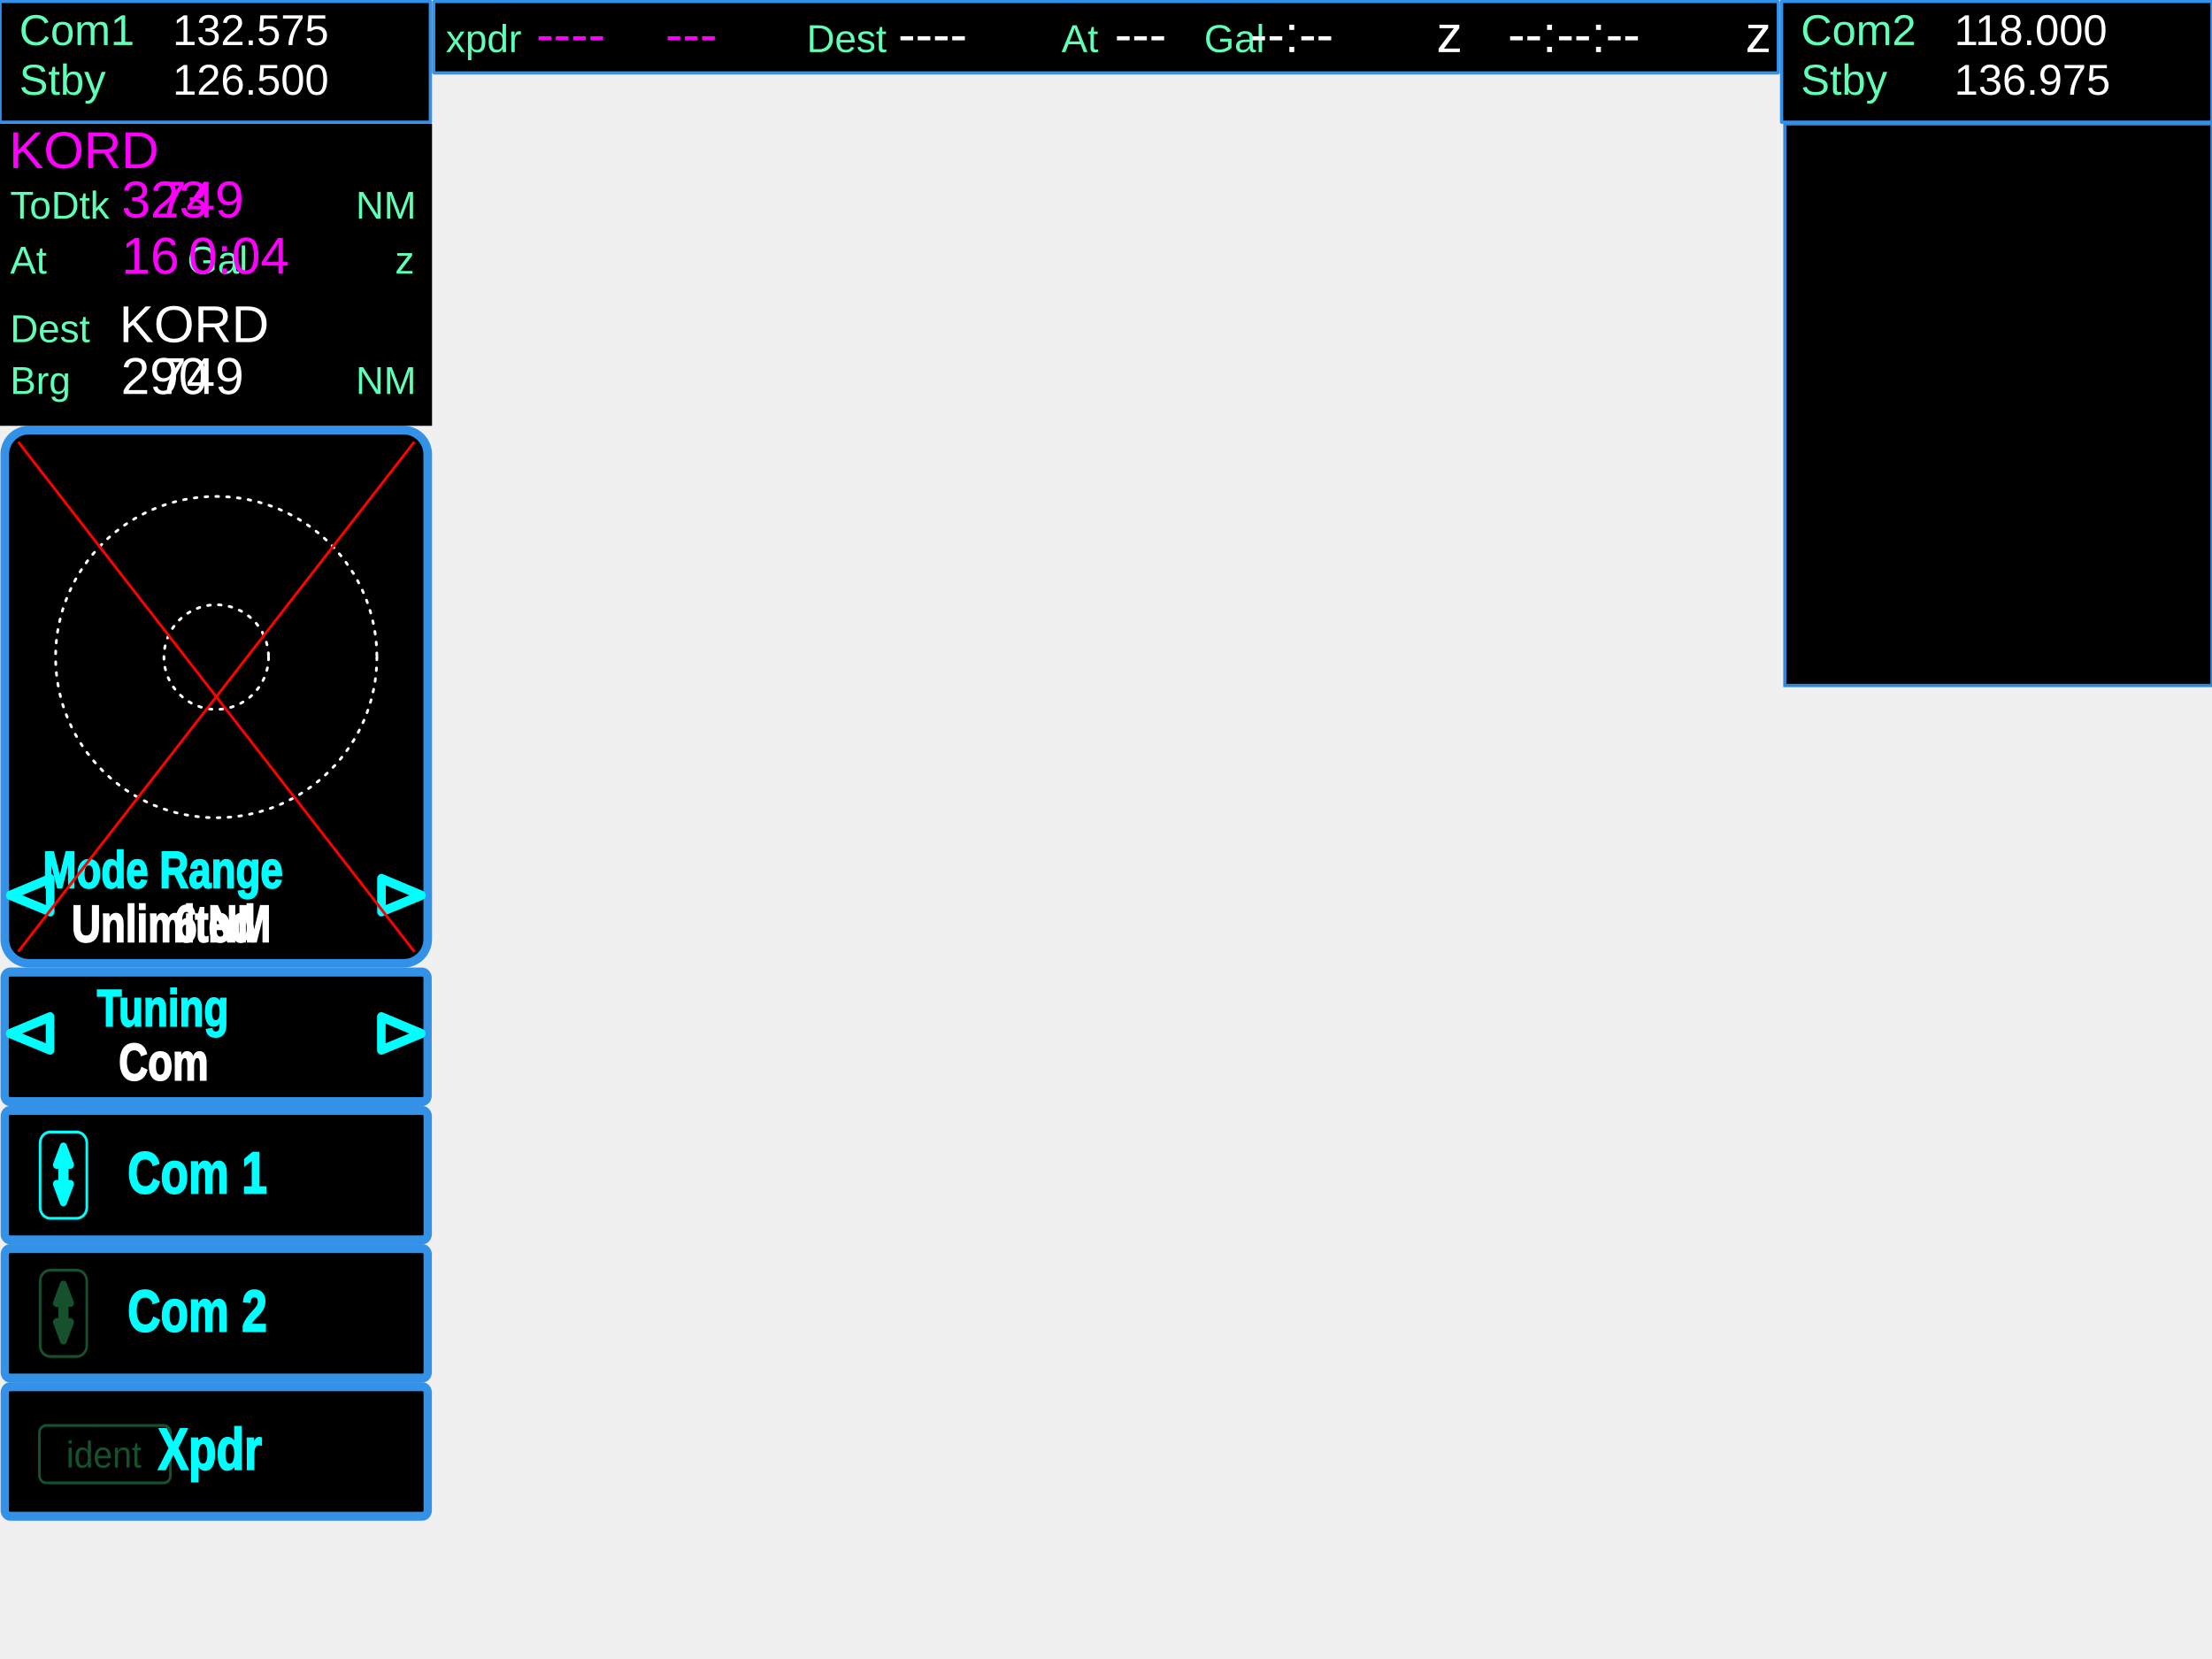
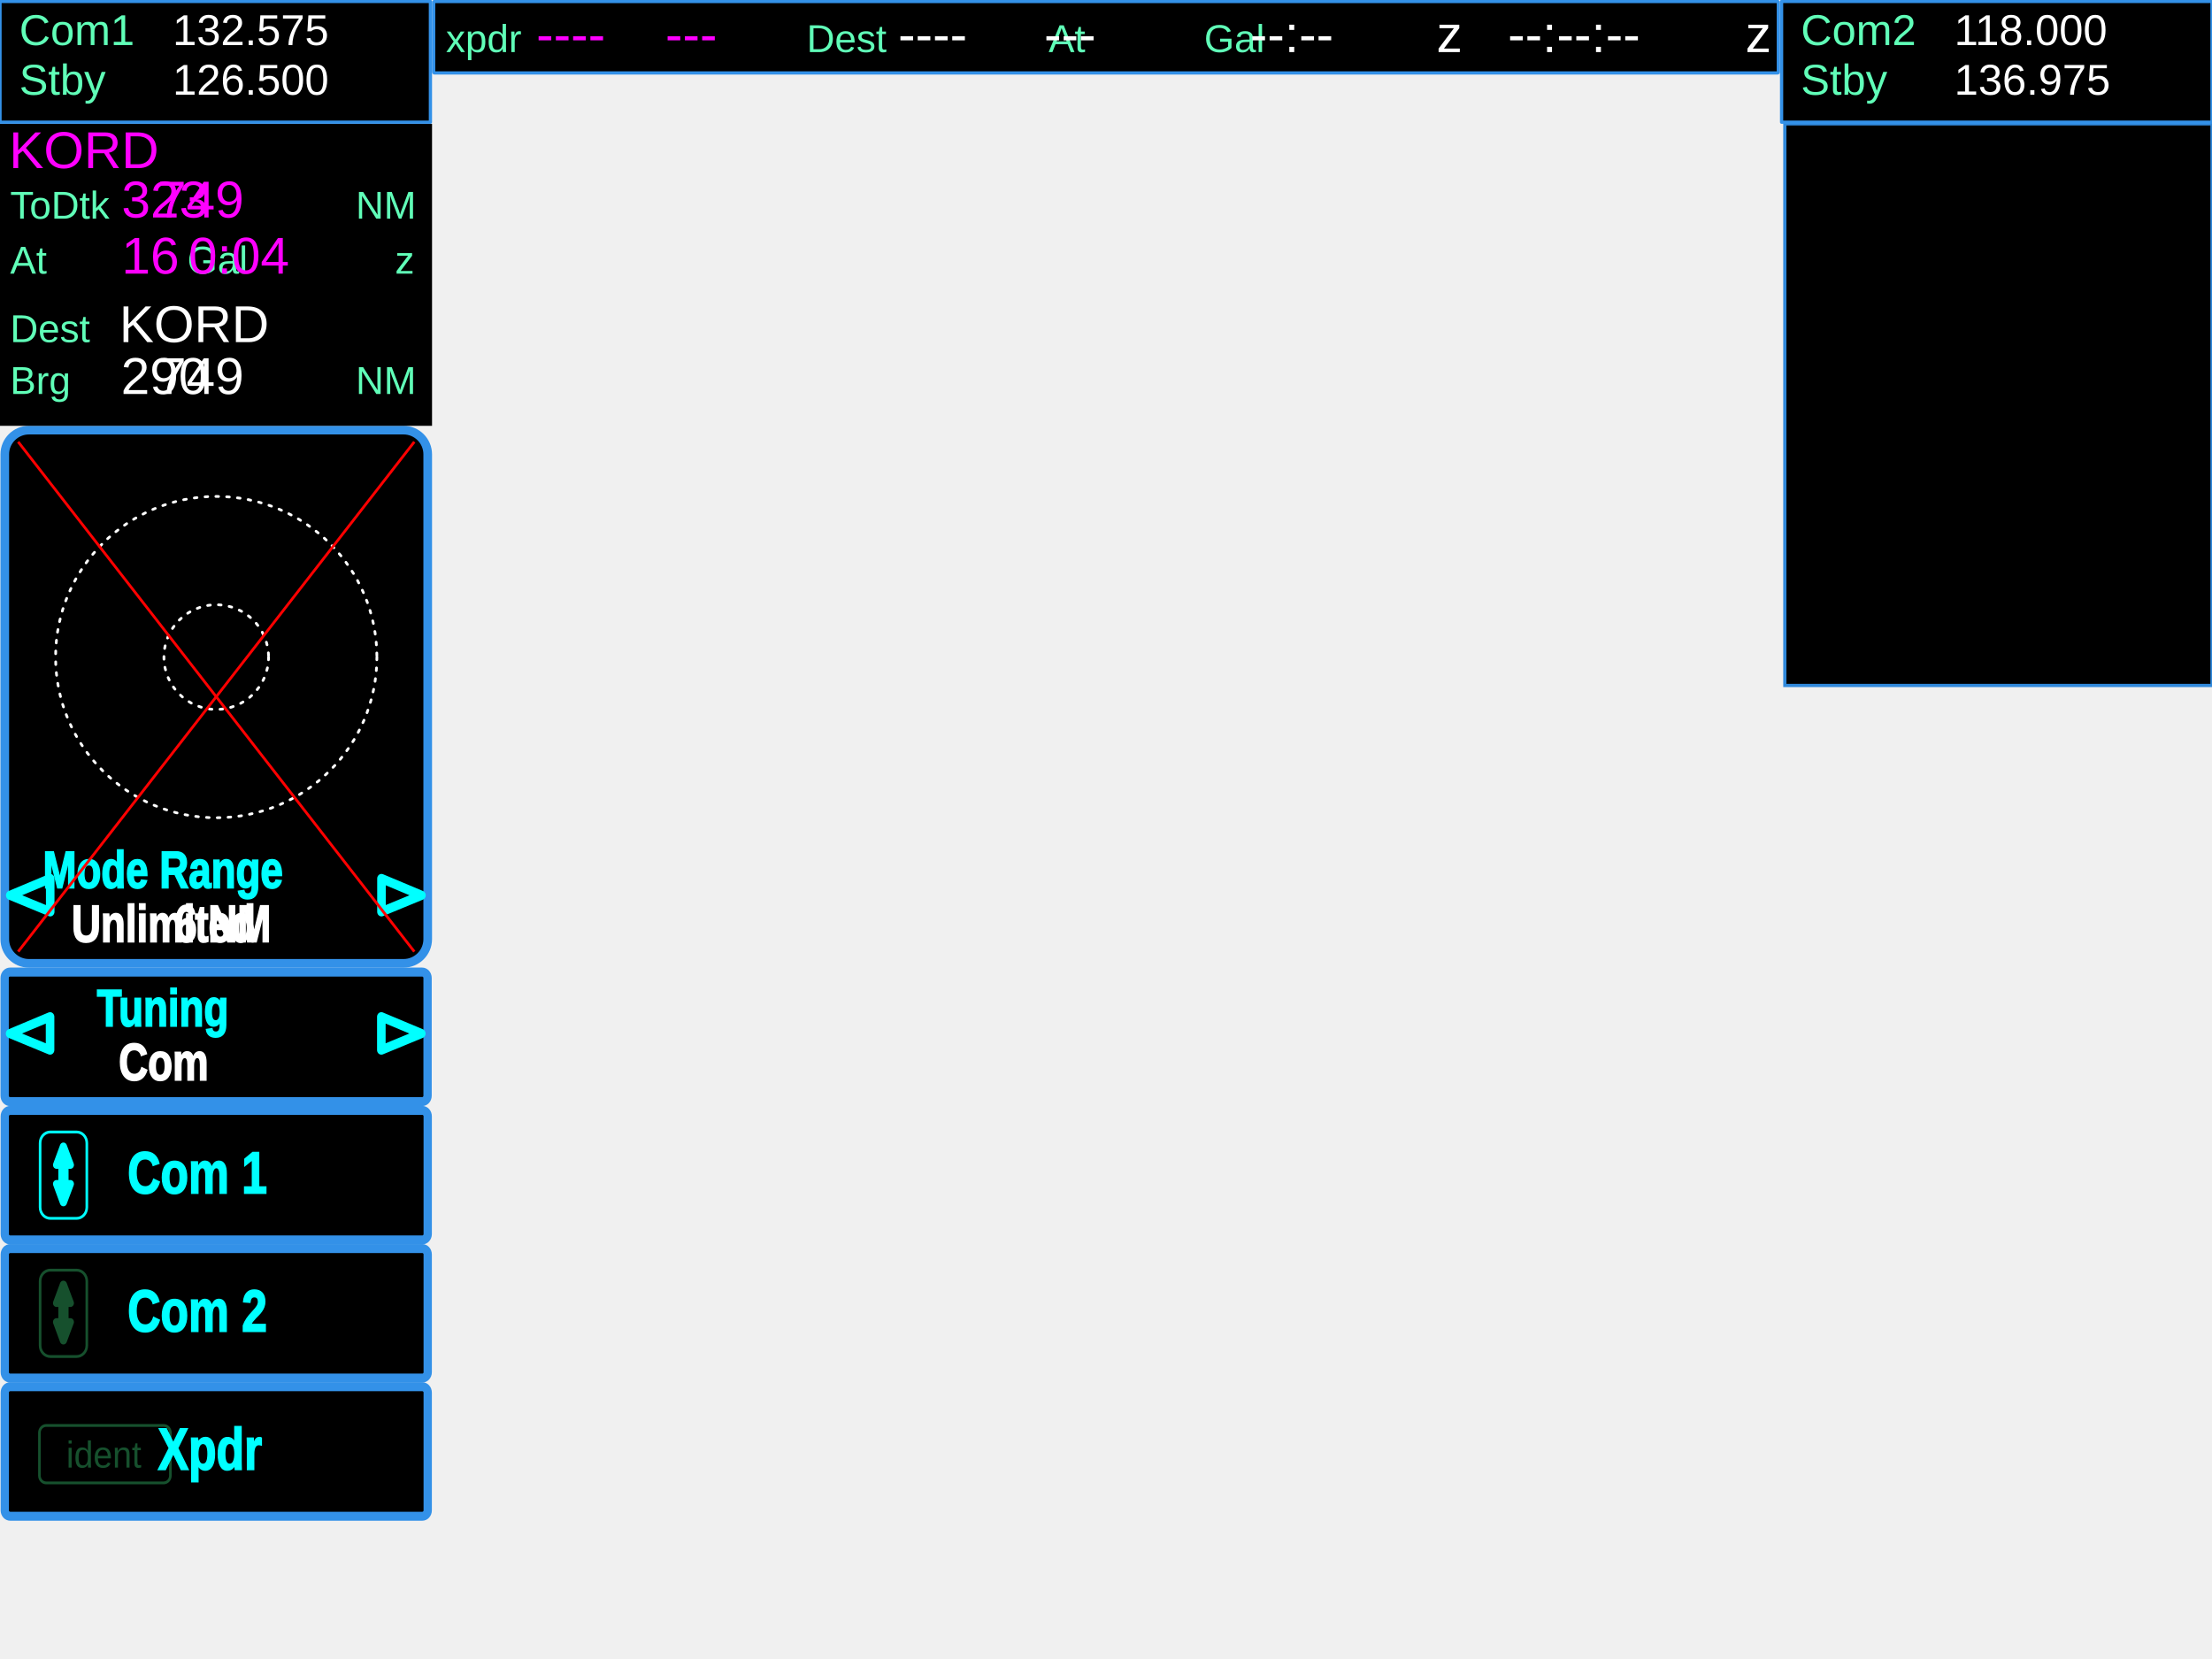
<svg xmlns="http://www.w3.org/2000/svg" width="2048" height="1536" id="svg6205" version="1.1">
  <defs id="defs6207">
    <marker orient="auto" refY="0.0" refX="0.0" id="Arrow2Lstart" style="overflow:visible">
      <path id="path7055" style="fill-rule:evenodd;stroke-width:0.625;stroke-linejoin:round" d="M 8.719,4.034 L -2.207,0.016 L 8.719,-4.002 C 6.973,-1.63 6.983,1.616 8.719,4.034 z " transform="scale(1.1) translate(1,0)" />
    </marker>
  </defs>
  <g id="layer2" style="display:inline">
    <g style="display:inline" transform="matrix(0.8019151,0,0,0.8676644,-0.2459609,489.9604)" id="xpdr">
      <rect ry="6.26" y="915.042" x="5.825" height="138.198" width="488.299" id="rect4072" style="color:#000000;fill:#000000;fill-opacity:1;fill-rule:nonzero;stroke:#3391e8;stroke-width:9.591;stroke-linecap:butt;stroke-linejoin:miter;stroke-miterlimit:4;stroke-opacity:1;stroke-dasharray:none;stroke-dashoffset:100;marker:none;visibility:visible;display:inline;overflow:visible;enable-background:accumulate" />
      <g id="g4074" transform="translate(0,-104.7164)">
        <rect ry="7.84" y="1061.097" x="45.817" height="61.291" width="151.219" id="rect4076" style="color:#000000;fill:none;stroke:#16502d;stroke-width:3;stroke-miterlimit:4;stroke-dasharray:none;marker:none;visibility:visible;display:inline;overflow:visible;enable-background:accumulate" />
      </g>
      <text xml:space="preserve" style="font-size:57.544px;font-style:normal;font-variant:normal;font-weight:bold;font-stretch:normal;text-align:center;line-height:125%;letter-spacing:0px;word-spacing:0px;writing-mode:lr-tb;text-anchor:middle;fill:#00ffff;fill-opacity:1;stroke:#00ffff;stroke-width:1.63;stroke-opacity:1;font-family:Liberation Sans;-inkscape-font-specification:Liberation Sans Bold" x="321.076" y="918.892" id="text4078" transform="scale(0.9158976,1.091825)">
        <tspan style="font-size:57.544px;font-style:normal;font-variant:normal;font-weight:bold;font-stretch:normal;text-align:center;line-height:125%;writing-mode:lr-tb;text-anchor:middle;fill:#00ffff;stroke:#00ffff;stroke-width:1.63;font-family:Liberation Sans;-inkscape-font-specification:Liberation Sans Bold" x="321.076" y="918.892" id="tspan4080">Xpdr</tspan>
      </text>
      <text xml:space="preserve" style="font-size:40px;font-style:normal;font-variant:normal;font-weight:normal;font-stretch:normal;text-align:start;line-height:125%;letter-spacing:0px;word-spacing:0px;writing-mode:lr-tb;text-anchor:start;fill:#16502d;fill-opacity:1;stroke:none;font-family:Liberation Sans;-inkscape-font-specification:Liberation Sans" x="76.827" y="1001.323" id="text4082">
        <tspan id="tspan4084" x="76.827" y="1001.323">ident</tspan>
      </text>
    </g>
    <g style="display:inline" id="Tuning">
      <g id="g4056" transform="matrix(0.8019151,0,0,0.8676644,-0.2459609,362.0509)" style="display:inline">
        <rect style="color:#000000;fill:#000000;fill-opacity:1;fill-rule:nonzero;stroke:#3391e8;stroke-width:9.591;stroke-linecap:butt;stroke-linejoin:miter;stroke-miterlimit:4;stroke-opacity:1;stroke-dasharray:none;stroke-dashoffset:100;marker:none;visibility:visible;display:inline;overflow:visible;enable-background:accumulate" id="rect4058" width="488.299" height="138.198" x="5.825" y="915.042" ry="6.26" />
        <g transform="translate(0,-104.7164)" id="g4060">
          <path style="fill:#16502d;stroke:#16502d;stroke-width:8.251;stroke-linecap:butt;stroke-linejoin:round;stroke-miterlimit:4;stroke-opacity:1;stroke-dasharray:none;display:inline" d="m 73.5,1058.139 -7.906,19.812 15.969,0 L 73.5,1058.139 z m -1.719,20.25 0,19 3.562,0 0,-19 -3.562,0 z m -6.188,19.75 7.906,19.812 8.062,-19.812 -15.969,0 z" id="Tuning_Channel1_Swap_Arrow" />
          <rect style="color:#000000;fill:none;stroke:#16502d;stroke-width:3;stroke-miterlimit:4;stroke-dasharray:none;marker:none;visibility:visible;display:inline;overflow:visible;enable-background:accumulate" id="Tuning_Channel1_Swap_Border" width="53.929" height="92.143" x="46.614" y="1042.786" ry="11.786" />
        </g>
        <text transform="scale(0.9158976,1.091825)" id="Tuning_Channel1_Text" y="918.892" x="321.076" style="font-size:57.544px;font-style:normal;font-variant:normal;font-weight:bold;font-stretch:normal;text-align:center;line-height:125%;letter-spacing:0px;word-spacing:0px;writing-mode:lr-tb;text-anchor:middle;fill:#00ffff;fill-opacity:1;stroke:#00ffff;stroke-width:1.63;stroke-opacity:1;font-family:Liberation Sans;-inkscape-font-specification:Liberation Sans Bold" xml:space="preserve">
          <tspan id="tspan4068" y="918.892" x="321.076" style="font-size:57.544px;font-style:normal;font-variant:normal;font-weight:bold;font-stretch:normal;text-align:center;line-height:125%;writing-mode:lr-tb;text-anchor:middle;fill:#00ffff;stroke:#00ffff;stroke-width:1.63;font-family:Liberation Sans;-inkscape-font-specification:Liberation Sans Bold">Com 2</tspan>
        </text>
      </g>
      <g id="g4026" transform="matrix(0.8019151,0,0,0.8676644,-0.3751897,106.0572)" style="display:inline">
        <rect style="color:#000000;fill:#000000;fill-opacity:1;fill-rule:nonzero;stroke:#3391e8;stroke-width:9.591;stroke-linecap:butt;stroke-linejoin:miter;stroke-miterlimit:4;stroke-opacity:1;stroke-dasharray:none;stroke-dashoffset:100;marker:none;visibility:visible;display:inline;overflow:visible;enable-background:accumulate" id="rect4028" width="488.299" height="138.198" x="5.825" y="915.042" ry="6.26" />
        <text transform="scale(0.9158976,1.091825)" id="text4030" y="890.798" x="269.338" style="font-size:50.895px;font-style:normal;font-variant:normal;font-weight:bold;font-stretch:normal;text-align:center;line-height:125%;letter-spacing:0px;word-spacing:0px;writing-mode:lr-tb;text-anchor:middle;fill:#00ffff;fill-opacity:1;stroke:#00ffff;stroke-width:1.63;stroke-opacity:1;font-family:Liberation Sans;-inkscape-font-specification:Sans Bold" xml:space="preserve">
          <tspan id="tspan4032" y="890.798" x="269.338" style="fill:#00ffff;stroke:#00ffff;stroke-width:1.63">Tuning</tspan>
        </text>
        <text xml:space="preserve" style="font-size:50.895px;font-style:normal;font-variant:normal;font-weight:bold;font-stretch:normal;text-align:center;line-height:125%;letter-spacing:0px;word-spacing:0px;writing-mode:lr-tb;text-anchor:middle;fill:#ffffff;fill-opacity:1;stroke:#ffffff;stroke-width:1.63;stroke-opacity:1;font-family:Liberation Sans;-inkscape-font-specification:Sans Bold" x="270.407" y="943.527" id="Tuning_Source_Text" transform="scale(0.9158976,1.091825)">
          <tspan style="fill:#ffffff;stroke:#ffffff;stroke-width:1.63" x="270.407" y="943.527" id="tspan4036">Com</tspan>
        </text>
        <path id="path4038" d="m 12.152,980.642 46.118,-17.875 0,35.458 z" style="fill:none;stroke:#00ffff;stroke-width:9.892;stroke-linecap:butt;stroke-linejoin:round;stroke-miterlimit:4;stroke-opacity:1;stroke-dasharray:none" />
        <path id="path4040" d="m 486.863,980.642 -46.117,-17.875 0,35.458 z" style="fill:none;stroke:#00ffff;stroke-width:9.892;stroke-linecap:butt;stroke-linejoin:round;stroke-miterlimit:4;stroke-opacity:1;stroke-dasharray:none" />
      </g>
      <g id="g4042" transform="matrix(0.8019151,0,0,0.8676644,-0.2459609,234.1413)" style="display:inline">
        <rect style="color:#000000;fill:#000000;fill-opacity:1;fill-rule:nonzero;stroke:#3391e8;stroke-width:9.591;stroke-linecap:butt;stroke-linejoin:miter;stroke-miterlimit:4;stroke-opacity:1;stroke-dasharray:none;stroke-dashoffset:100;marker:none;visibility:visible;display:inline;overflow:visible;enable-background:accumulate" id="rect4044" width="488.299" height="138.198" x="5.825" y="915.042" ry="6.26" />
        <g transform="translate(0,-104.7164)" id="g4046">
          <path style="fill:#00ffff;stroke:#00ffff;stroke-width:8.251;stroke-linecap:butt;stroke-linejoin:round;stroke-miterlimit:4;stroke-opacity:1;stroke-dasharray:none;display:inline" d="m 73.5,1058.139 -7.906,19.812 15.969,0 L 73.5,1058.139 z m -1.719,20.25 0,19 3.562,0 0,-19 -3.562,0 z m -6.188,19.75 7.906,19.812 8.062,-19.812 -15.969,0 z" id="Tuning_Channel0_Swap_Arrow" />
          <rect style="color:#000000;fill:none;stroke:#00ffff;stroke-width:3;stroke-miterlimit:4;stroke-dasharray:none;marker:none;visibility:visible;display:inline;overflow:visible;enable-background:accumulate" id="Tuning_Channel0_Swap_Border" width="53.929" height="92.143" x="46.614" y="1042.786" ry="11.786" />
        </g>
        <text transform="scale(0.9158976,1.091825)" id="Tuning_Channel0_Text" y="918.892" x="321.076" style="font-size:57.544px;font-style:normal;font-variant:normal;font-weight:bold;font-stretch:normal;text-align:center;line-height:125%;letter-spacing:0px;word-spacing:0px;writing-mode:lr-tb;text-anchor:middle;fill:#00ffff;fill-opacity:1;stroke:#00ffff;stroke-width:1.63;stroke-opacity:1;font-family:Liberation Sans;-inkscape-font-specification:Liberation Sans Bold" xml:space="preserve">
          <tspan id="tspan4054" y="918.892" x="321.076" style="font-size:57.544px;font-style:normal;font-variant:normal;font-weight:bold;font-stretch:normal;text-align:center;line-height:125%;writing-mode:lr-tb;text-anchor:middle;fill:#00ffff;stroke:#00ffff;stroke-width:1.63;font-family:Liberation Sans;-inkscape-font-specification:Liberation Sans Bold">Com 1</tspan>
        </text>
      </g>
    </g>
    <g id="TCAS">
      <rect ry="22.362" y="398.243" x="4.425" height="493.666" width="391.575" id="rect4088" style="color:#000000;fill:#000000;fill-opacity:1;fill-rule:nonzero;stroke:#3391e8;stroke-width:8;stroke-linecap:butt;stroke-linejoin:miter;stroke-miterlimit:4;stroke-opacity:1;stroke-dasharray:none;stroke-dashoffset:100;marker:none;visibility:visible;display:inline;overflow:visible;enable-background:accumulate" />
      <g id="TCAS_Map" />
      <g transform="matrix(0.8019151,0,0,0.8676644,-0.2459609,-21.94912)" id="TCAS_online">
        <text transform="scale(0.9158976,1.091825)" id="text4090" y="890.798" x="269.338" style="font-size:50.895px;font-style:normal;font-variant:normal;font-weight:bold;font-stretch:normal;text-align:center;line-height:125%;letter-spacing:0px;word-spacing:0px;writing-mode:lr-tb;text-anchor:middle;fill:#00ffff;fill-opacity:1;stroke:#00ffff;stroke-width:1.63;stroke-opacity:1;font-family:Liberation Sans;-inkscape-font-specification:Sans Bold" xml:space="preserve">
          <tspan id="tspan4092" y="890.798" x="269.338" style="fill:#00ffff;stroke:#00ffff;stroke-width:1.63">Mode Range</tspan>
        </text>
        <text xml:space="preserve" style="font-size:50.895px;font-style:normal;font-variant:normal;font-weight:bold;font-stretch:normal;text-align:start;line-height:125%;letter-spacing:0px;word-spacing:0px;writing-mode:lr-tb;text-anchor:start;fill:#ffffff;fill-opacity:1;stroke:#ffffff;stroke-width:1.63;stroke-opacity:1;font-family:Liberation Sans;-inkscape-font-specification:Liberation Sans Bold" x="90.686" y="943.527" id="TCAS_Mode" transform="scale(0.9158976,1.091825)">
          <tspan style="font-size:50.895px;font-style:normal;font-variant:normal;font-weight:bold;font-stretch:normal;text-align:start;line-height:125%;writing-mode:lr-tb;text-anchor:start;fill:#ffffff;stroke:#ffffff;stroke-width:1.63;font-family:Liberation Sans;-inkscape-font-specification:Liberation Sans Bold" x="90.686" y="943.527" id="tspan4096">Unlimited</tspan>
        </text>
        <path id="path4098" d="m 12.152,980.642 46.118,-17.875 0,35.458 z" style="fill:none;stroke:#00ffff;stroke-width:9.892;stroke-linecap:butt;stroke-linejoin:round;stroke-miterlimit:4;stroke-opacity:1;stroke-dasharray:none" />
        <path id="path4100" d="m 486.863,980.642 -46.117,-17.875 0,35.458 z" style="fill:none;stroke:#00ffff;stroke-width:9.892;stroke-linecap:butt;stroke-linejoin:round;stroke-miterlimit:4;stroke-opacity:1;stroke-dasharray:none" />
        <text transform="scale(0.9158976,1.091825)" id="TCAS_Range" y="943.527" x="469.19" style="font-size:50.895px;font-style:normal;font-variant:normal;font-weight:bold;font-stretch:normal;text-align:end;line-height:125%;letter-spacing:0px;word-spacing:0px;writing-mode:lr-tb;text-anchor:end;fill:#ffffff;fill-opacity:1;stroke:#ffffff;stroke-width:1.63;stroke-opacity:1;font-family:Liberation Sans;-inkscape-font-specification:Liberation Sans Bold" xml:space="preserve">
          <tspan id="tspan4104" y="943.527" x="469.19" style="font-size:50.895px;font-style:normal;font-variant:normal;font-weight:bold;font-stretch:normal;text-align:end;line-height:125%;writing-mode:lr-tb;text-anchor:end;fill:#ffffff;stroke:#ffffff;stroke-width:1.63;font-family:Liberation Sans;-inkscape-font-specification:Liberation Sans Bold">6 NM</tspan>
        </text>
-         <path style="color:#000000;fill:none;stroke:#ffffff;stroke-width:5.333;stroke-linecap:round;stroke-linejoin:round;stroke-miterlimit:4;stroke-opacity:1;stroke-dasharray:5.333, 15.998;stroke-dashoffset:0;marker:none;visibility:visible;display:inline;overflow:visible;enable-background:accumulate" id="path4106" d="m 305,593.5 a 103.214,103.214 0 1 1 -206.429,0 103.214,103.214 0 1 1 206.429,0 z" transform="matrix(0.5851941,0,0,0.5408496,131.8911,405.4572)" />
-         <path transform="matrix(1.797154,0,0,1.66097,-112.665,-259.3344)" d="m 305,593.5 a 103.214,103.214 0 1 1 -206.429,0 103.214,103.214 0 1 1 206.429,0 z" id="path4108" style="color:#000000;fill:none;stroke:#ffffff;stroke-width:1.736;stroke-linecap:round;stroke-linejoin:round;stroke-miterlimit:4;stroke-opacity:1;stroke-dasharray:1.736, 5.209;stroke-dashoffset:0;marker:none;visibility:visible;display:inline;overflow:visible;enable-background:accumulate" />
+         <path style="color:#000000;fill:none;stroke:#ffffff;stroke-width:5.333;stroke-linecap:round;stroke-linejoin:round;stroke-miterlimit:4;stroke-opacity:1;stroke-dasharray:5.333, 15.998;stroke-dashoffset:0;marker:none;visibility:visible;display:inline;overflow:visible;enable-background:accumulate" id="path4106" d="m 305,593.5 c 0,57.004 -46.211,103.214 -103.214,103.214 -57.004,0 -103.214,-46.211 -103.214,-103.214 0,-57.004 46.211,-103.214 103.214,-103.214 57.004,0 103.214,46.211 103.214,103.214 z" transform="matrix(0.5851941,0,0,0.5408496,131.8911,405.4572)" />
+         <path transform="matrix(1.797154,0,0,1.66097,-112.665,-259.3344)" d="m 305,593.5 c 0,57.004 -46.211,103.214 -103.214,103.214 -57.004,0 -103.214,-46.211 -103.214,-103.214 0,-57.004 46.211,-103.214 103.214,-103.214 57.004,0 103.214,46.211 103.214,103.214 z" id="path4108" style="color:#000000;fill:none;stroke:#ffffff;stroke-width:1.736;stroke-linecap:round;stroke-linejoin:round;stroke-miterlimit:4;stroke-opacity:1;stroke-dasharray:1.736, 5.209;stroke-dashoffset:0;marker:none;visibility:visible;display:inline;overflow:visible;enable-background:accumulate" />
      </g>
      <g id="TCAS_offline" transform="matrix(1.058711,0,0,1.052251,-11.9076,-32.4231)">
        <path id="path7385" d="M 373.571,419.571 27.143,868.143" style="fill:none;stroke:#ff0000;stroke-width:2.371;stroke-linecap:butt;stroke-linejoin:miter;stroke-miterlimit:4;stroke-opacity:1;stroke-dasharray:none" />
        <path id="path7387" d="M 27.143,419.571 373.571,868.143" style="fill:none;stroke:#ff0000;stroke-width:2.371;stroke-linecap:butt;stroke-linejoin:miter;stroke-miterlimit:4;stroke-opacity:1;stroke-dasharray:none" />
      </g>
    </g>
    <g style="display:inline" id="Info_Left">
      <rect ry="0" y="114.643" x="-1.110223e-15" height="279.601" width="400" id="rect4848" style="color:#000000;fill:#000000;fill-opacity:1;fill-rule:nonzero;stroke:none;stroke-width:3;marker:none;visibility:visible;display:inline;overflow:visible;enable-background:accumulate" />
      <text id="FPL_Current_Name" y="155.625" x="8.425" style="font-size:48px;font-style:normal;font-variant:normal;font-weight:normal;font-stretch:normal;text-align:start;line-height:125%;letter-spacing:0px;word-spacing:0px;writing-mode:lr-tb;text-anchor:start;fill:#ff00ff;fill-opacity:1;stroke:none;display:inline;font-family:Liberation Sans;-inkscape-font-specification:Liberation Sans" xml:space="preserve">
        <tspan y="155.625" x="8.425" id="tspan7829-7-2-3">KORD</tspan>
      </text>
      <text id="text7827-8-5" y="202.468" x="9.368" style="font-size:36px;font-style:normal;font-variant:normal;font-weight:normal;font-stretch:normal;text-align:start;line-height:125%;letter-spacing:0px;word-spacing:0px;writing-mode:lr-tb;text-anchor:start;fill:#60ffb8;fill-opacity:1;stroke:none;display:inline;font-family:Liberation Sans;-inkscape-font-specification:Liberation Sans" xml:space="preserve">
        <tspan y="202.468" x="9.368" id="tspan7829-7-0">ToDtk</tspan>
      </text>
      <text xml:space="preserve" style="font-size:36px;font-style:normal;font-variant:normal;font-weight:normal;font-stretch:normal;text-align:start;line-height:125%;letter-spacing:0px;word-spacing:0px;writing-mode:lr-tb;text-anchor:start;fill:#60ffb8;fill-opacity:1;stroke:none;display:inline;font-family:Liberation Sans;-inkscape-font-specification:Liberation Sans" x="329.368" y="202.468" id="text4892">
        <tspan id="tspan4894" x="329.368" y="202.468">NM</tspan>
      </text>
      <text xml:space="preserve" style="font-size:36px;font-style:normal;font-variant:normal;font-weight:normal;font-stretch:normal;text-align:start;line-height:125%;letter-spacing:0px;word-spacing:0px;writing-mode:lr-tb;text-anchor:start;fill:#60ffb8;fill-opacity:1;stroke:none;display:inline;font-family:Liberation Sans;-inkscape-font-specification:Liberation Sans" x="9.368" y="253.339" id="text4896">
        <tspan id="tspan4898" x="9.368" y="253.339">At</tspan>
      </text>
      <text id="text4900" y="253.339" x="173.368" style="font-size:36px;font-style:normal;font-variant:normal;font-weight:normal;font-stretch:normal;text-align:start;line-height:125%;letter-spacing:0px;word-spacing:0px;writing-mode:lr-tb;text-anchor:start;fill:#60ffb8;fill-opacity:1;stroke:none;display:inline;font-family:Liberation Sans;-inkscape-font-specification:Liberation Sans" xml:space="preserve">
        <tspan y="253.339" x="173.368" id="tspan4902">Gal</tspan>
      </text>
      <text id="text4904" y="316.754" x="9.368" style="font-size:36px;font-style:normal;font-variant:normal;font-weight:normal;font-stretch:normal;text-align:start;line-height:125%;letter-spacing:0px;word-spacing:0px;writing-mode:lr-tb;text-anchor:start;fill:#60ffb8;fill-opacity:1;stroke:none;display:inline;font-family:Liberation Sans;-inkscape-font-specification:Liberation Sans" xml:space="preserve">
        <tspan y="316.754" x="9.368" id="tspan4906">Dest</tspan>
      </text>
      <text xml:space="preserve" style="font-size:36px;font-style:normal;font-variant:normal;font-weight:normal;font-stretch:normal;text-align:start;line-height:125%;letter-spacing:0px;word-spacing:0px;writing-mode:lr-tb;text-anchor:start;fill:#60ffb8;fill-opacity:1;stroke:none;display:inline;font-family:Liberation Sans;-inkscape-font-specification:Liberation Sans" x="9.368" y="364.754" id="text4908">
        <tspan id="tspan4910" x="9.368" y="364.754">Brg</tspan>
      </text>
      <text id="text4912" y="364.754" x="329.368" style="font-size:36px;font-style:normal;font-variant:normal;font-weight:normal;font-stretch:normal;text-align:start;line-height:125%;letter-spacing:0px;word-spacing:0px;writing-mode:lr-tb;text-anchor:start;fill:#60ffb8;fill-opacity:1;stroke:none;display:inline;font-family:Liberation Sans;-inkscape-font-specification:Liberation Sans" xml:space="preserve">
        <tspan y="364.754" x="329.368" id="tspan4914">NM</tspan>
      </text>
      <text xml:space="preserve" style="font-size:48px;font-style:normal;font-variant:normal;font-weight:normal;font-stretch:normal;text-align:start;line-height:125%;letter-spacing:0px;word-spacing:0px;writing-mode:lr-tb;text-anchor:start;fill:#ffffff;fill-opacity:1;stroke:none;display:inline;font-family:Liberation Sans;-inkscape-font-specification:Liberation Sans" x="110.451" y="316.754" id="FPL_Dest_Name">
        <tspan id="tspan4918" x="110.451" y="316.754">KORD</tspan>
      </text>
      <text id="FPL_Dest_Bearing_Deg" y="364.754" x="111.974" style="font-size:48px;font-style:normal;font-variant:normal;font-weight:normal;font-stretch:normal;text-align:start;line-height:125%;letter-spacing:0px;word-spacing:0px;writing-mode:lr-tb;text-anchor:start;fill:#ffffff;fill-opacity:1;stroke:none;display:inline;font-family:Liberation Sans;-inkscape-font-specification:Liberation Sans" xml:space="preserve">
        <tspan y="364.754" x="111.974" id="tspan4922">290</tspan>
      </text>
      <text xml:space="preserve" style="font-size:48px;font-style:normal;font-variant:normal;font-weight:normal;font-stretch:normal;text-align:end;line-height:125%;letter-spacing:0px;word-spacing:0px;writing-mode:lr-tb;text-anchor:end;fill:#ffffff;fill-opacity:1;stroke:none;display:inline;font-family:Liberation Sans;-inkscape-font-specification:Liberation Sans" x="319.224" y="364.754" id="FPL_Dest_Bearing_Distance">
        <tspan id="tspan4926" x="319.224" y="364.754">749</tspan>
      </text>
      <text xml:space="preserve" style="font-size:48px;font-style:normal;font-variant:normal;font-weight:normal;font-stretch:normal;text-align:start;line-height:125%;letter-spacing:0px;word-spacing:0px;writing-mode:lr-tb;text-anchor:start;fill:#ff00ff;fill-opacity:1;stroke:none;display:inline;font-family:Liberation Sans;-inkscape-font-specification:Liberation Sans" x="112.56" y="201.339" id="FPL_Current_LegCourse">
        <tspan id="tspan4930" x="112.56" y="201.339">323</tspan>
      </text>
      <text id="FPL_Current_LegDistance" y="201.339" x="319.224" style="font-size:48px;font-style:normal;font-variant:normal;font-weight:normal;font-stretch:normal;text-align:end;line-height:125%;letter-spacing:0px;word-spacing:0px;writing-mode:lr-tb;text-anchor:end;fill:#ff00ff;fill-opacity:1;stroke:none;display:inline;font-family:Liberation Sans;-inkscape-font-specification:Liberation Sans" xml:space="preserve">
        <tspan y="201.339" x="319.224" id="tspan4934">749</tspan>
      </text>
      <text id="text4936" y="253.339" x="365.72" style="font-size:36px;font-style:normal;font-variant:normal;font-weight:normal;font-stretch:normal;text-align:start;line-height:125%;letter-spacing:0px;word-spacing:0px;writing-mode:lr-tb;text-anchor:start;fill:#60ffb8;fill-opacity:1;stroke:none;display:inline;font-family:Liberation Sans;-inkscape-font-specification:Liberation Sans" xml:space="preserve">
        <tspan y="253.339" x="365.72" id="tspan4938">z</tspan>
      </text>
      <text id="FPL_Current_LegGal" y="253.339" x="112.56" style="font-size:48px;font-style:normal;font-variant:normal;font-weight:normal;font-stretch:normal;text-align:start;line-height:125%;letter-spacing:0px;word-spacing:0px;writing-mode:lr-tb;text-anchor:start;fill:#ff00ff;fill-opacity:1;stroke:none;display:inline;font-family:Liberation Sans;-inkscape-font-specification:Liberation Sans" xml:space="preserve">
        <tspan y="253.339" x="112.56" id="tspan4942">16</tspan>
      </text>
      <text xml:space="preserve" style="font-size:48px;font-style:normal;font-variant:normal;font-weight:normal;font-stretch:normal;text-align:end;line-height:125%;letter-spacing:0px;word-spacing:0px;writing-mode:lr-tb;text-anchor:end;fill:#ff00ff;fill-opacity:1;stroke:none;display:inline;font-family:Liberation Sans;-inkscape-font-specification:Liberation Sans" x="361.224" y="253.339" id="FPL_Current_LegETA">
        <tspan id="tspan4946" x="361.224" y="253.339">0:04</tspan>
      </text>
    </g>
    <g id="Info_Right" transform="matrix(0.9887686,0,0,1,23.01868,0)">
      <rect y="114.643" x="1648" height="520" width="400" id="rect4983" style="color:#000000;fill:#000000;fill-opacity:1;fill-rule:nonzero;stroke:#3088da;stroke-width:3.017;stroke-opacity:1;marker:none;visibility:visible;display:inline;overflow:visible;enable-background:accumulate" />
    </g>
  </g>
  <g id="layer1" style="display:inline">
    <g id="COM">
      <rect y="1.357" x="0" height="111.786" width="398.5" id="rect7821" style="color:#000000;fill:#000000;stroke:#3391e8;stroke-width:3;stroke-linecap:round;stroke-linejoin:round;stroke-miterlimit:4;stroke-opacity:1;stroke-dasharray:none;stroke-dashoffset:0;marker:none;visibility:visible;display:inline;overflow:visible;enable-background:accumulate" />
      <text id="text7827" y="41.714" x="17.857" style="font-size:40px;font-style:normal;font-variant:normal;font-weight:normal;font-stretch:normal;text-align:start;line-height:125%;letter-spacing:0px;word-spacing:0px;writing-mode:lr-tb;text-anchor:start;fill:#60ffb8;fill-opacity:1;stroke:none;display:inline;font-family:Liberation Sans;-inkscape-font-specification:Liberation Sans" xml:space="preserve">
        <tspan y="41.714" x="17.857" id="tspan7829">Com1</tspan>
      </text>
      <text xml:space="preserve" style="font-size:40px;font-style:normal;font-variant:normal;font-weight:normal;font-stretch:normal;text-align:start;line-height:125%;letter-spacing:0px;word-spacing:0px;writing-mode:lr-tb;text-anchor:start;fill:#60ffb8;fill-opacity:1;stroke:none;display:inline;font-family:Liberation Sans;-inkscape-font-specification:Liberation Sans" x="17.857" y="87.714" id="text7831">
        <tspan id="tspan7833" x="17.857" y="87.714">Stby</tspan>
      </text>
      <text xml:space="preserve" style="font-size:40px;font-style:normal;font-variant:normal;font-weight:normal;font-stretch:normal;text-align:start;line-height:125%;letter-spacing:0px;word-spacing:0px;writing-mode:lr-tb;text-anchor:start;fill:#ffffff;fill-opacity:1;stroke:none;display:inline;font-family:Liberation Sans;-inkscape-font-specification:Liberation Sans" x="159.857" y="41.714" id="Com1_selected">
        <tspan id="tspan7837" x="159.857" y="41.714">132.575</tspan>
      </text>
      <text id="Com1_standby" y="87.714" x="159.857" style="font-size:40px;font-style:normal;font-variant:normal;font-weight:normal;font-stretch:normal;text-align:start;line-height:125%;letter-spacing:0px;word-spacing:0px;writing-mode:lr-tb;text-anchor:start;fill:#ffffff;fill-opacity:1;stroke:none;display:inline;font-family:Liberation Sans;-inkscape-font-specification:Liberation Sans" xml:space="preserve">
        <tspan y="87.714" x="159.857" id="tspan7841">126.500</tspan>
      </text>
      <rect style="color:#000000;fill:#000000;stroke:#3391e8;stroke-width:3;stroke-linecap:round;stroke-linejoin:round;stroke-miterlimit:4;stroke-opacity:1;stroke-dasharray:none;stroke-dashoffset:0;marker:none;visibility:visible;display:inline;overflow:visible;enable-background:accumulate" id="rect7858" width="398.5" height="111.786" x="0" y="1.357" transform="translate(1649.5,0)" />
      <text xml:space="preserve" style="font-size:40px;font-style:normal;font-variant:normal;font-weight:normal;font-stretch:normal;text-align:start;line-height:125%;letter-spacing:0px;word-spacing:0px;writing-mode:lr-tb;text-anchor:start;fill:#60ffb8;fill-opacity:1;stroke:none;display:inline;font-family:Liberation Sans;-inkscape-font-specification:Liberation Sans" x="17.857" y="41.714" id="text7860" transform="translate(1649.5,0)">
        <tspan id="tspan7862" x="17.857" y="41.714">Com2</tspan>
      </text>
      <text id="text7864" y="87.714" x="17.857" style="font-size:40px;font-style:normal;font-variant:normal;font-weight:normal;font-stretch:normal;text-align:start;line-height:125%;letter-spacing:0px;word-spacing:0px;writing-mode:lr-tb;text-anchor:start;fill:#60ffb8;fill-opacity:1;stroke:none;display:inline;font-family:Liberation Sans;-inkscape-font-specification:Liberation Sans" xml:space="preserve" transform="translate(1649.5,0)">
        <tspan y="87.714" x="17.857" id="tspan7866">Stby</tspan>
      </text>
      <text id="Com2_selected" y="41.714" x="159.857" style="font-size:40px;font-style:normal;font-variant:normal;font-weight:normal;font-stretch:normal;text-align:start;line-height:125%;letter-spacing:0px;word-spacing:0px;writing-mode:lr-tb;text-anchor:start;fill:#ffffff;fill-opacity:1;stroke:none;display:inline;font-family:Liberation Sans;-inkscape-font-specification:Liberation Sans" xml:space="preserve" transform="translate(1649.5,0)">
        <tspan y="41.714" x="159.857" id="tspan7870">118.000</tspan>
      </text>
      <text xml:space="preserve" style="font-size:40px;font-style:normal;font-variant:normal;font-weight:normal;font-stretch:normal;text-align:start;line-height:125%;letter-spacing:0px;word-spacing:0px;writing-mode:lr-tb;text-anchor:start;fill:#ffffff;fill-opacity:1;stroke:none;display:inline;font-family:Liberation Sans;-inkscape-font-specification:Liberation Sans" x="159.857" y="87.714" id="Com2_standby" transform="translate(1649.5,0)">
        <tspan x="159.857" y="87.714" id="tspan7876">136.975</tspan>
      </text>
    </g>
    <g id="g4803">
      <rect ry="0.816" y="1.365" x="401.507" height="66.173" width="1244.985" id="rect3205" style="fill:#000000;fill-opacity:1;stroke:#3391e8;stroke-width:3.015;stroke-linecap:butt;stroke-linejoin:miter;stroke-miterlimit:4;stroke-opacity:1;stroke-dasharray:none;stroke-dashoffset:100;display:inline" />
      <text xml:space="preserve" style="font-size:36px;font-style:normal;font-variant:normal;font-weight:normal;font-stretch:normal;text-align:start;line-height:125%;letter-spacing:0px;word-spacing:0px;writing-mode:lr-tb;text-anchor:start;fill:#60ffb8;fill-opacity:1;stroke:none;display:inline;font-family:Liberation Sans;-inkscape-font-specification:Liberation Sans" x="412.858" y="48.221" id="text7827-8">
        <tspan id="tspan7829-7" x="412.858" y="48.221">xpdr</tspan>
      </text>
      <text xml:space="preserve" style="font-size:48px;font-style:normal;font-variant:normal;font-weight:normal;font-stretch:normal;text-align:start;line-height:125%;letter-spacing:0px;word-spacing:0px;writing-mode:lr-tb;text-anchor:start;fill:#ff00ff;fill-opacity:1;stroke:none;display:inline;font-family:Liberation Sans;-inkscape-font-specification:Liberation Sans" x="496.53" y="48.221" id="Head_xpdr">
        <tspan id="tspan7829-7-2" x="496.53" y="48.221">----</tspan>
      </text>
      <text id="Head_xpdr_mode" y="48.221" x="615.979" style="font-size:48px;font-style:normal;font-variant:normal;font-weight:normal;font-stretch:normal;text-align:start;line-height:125%;letter-spacing:0px;word-spacing:0px;writing-mode:lr-tb;text-anchor:start;fill:#ff00ff;fill-opacity:1;stroke:none;display:inline;font-family:Liberation Sans;-inkscape-font-specification:Liberation Sans" xml:space="preserve">
        <tspan y="48.221" x="615.979" id="tspan4773">---</tspan>
      </text>
      <text xml:space="preserve" style="font-size:48px;font-style:normal;font-variant:normal;font-weight:normal;font-stretch:normal;text-align:end;line-height:125%;letter-spacing:0px;word-spacing:0px;writing-mode:lr-tb;text-anchor:end;fill:#ffffff;fill-opacity:1;stroke:none;display:inline;font-family:Liberation Sans;-inkscape-font-specification:Liberation Sans" x="1611.938" y="48.221" id="Head_time">
        <tspan id="tspan4777" x="1611.938" y="48.221">--:--:--</tspan>
      </text>
      <text id="text4779" y="48.221" x="746.858" style="font-size:36px;font-style:normal;font-variant:normal;font-weight:normal;font-stretch:normal;text-align:start;line-height:125%;letter-spacing:0px;word-spacing:0px;writing-mode:lr-tb;text-anchor:start;fill:#60ffb8;fill-opacity:1;stroke:none;display:inline;font-family:Liberation Sans;-inkscape-font-specification:Liberation Sans" xml:space="preserve">
        <tspan y="48.221" x="746.858" id="tspan4781">Dest</tspan>
      </text>
      <text id="Head_Dest" y="48.221" x="831.535" style="font-size:48px;font-style:normal;font-variant:normal;font-weight:normal;font-stretch:normal;text-align:start;line-height:125%;letter-spacing:0px;word-spacing:0px;writing-mode:lr-tb;text-anchor:start;fill:#ffffff;fill-opacity:1;stroke:none;display:inline;font-family:Liberation Sans;-inkscape-font-specification:Liberation Sans" xml:space="preserve">
        <tspan y="48.221" x="831.535" id="tspan4785">----</tspan>
      </text>
-       <text xml:space="preserve" style="font-size:36px;font-style:normal;font-variant:normal;font-weight:normal;font-stretch:normal;text-align:start;line-height:125%;letter-spacing:0px;word-spacing:0px;writing-mode:lr-tb;text-anchor:start;fill:#60ffb8;fill-opacity:1;stroke:none;display:inline;font-family:Liberation Sans;-inkscape-font-specification:Liberation Sans" x="982.858" y="48.221" id="text4787">
-         <tspan id="tspan4789" x="982.858" y="48.221">At</tspan>
-       </text>
-       <text xml:space="preserve" style="font-size:48px;font-style:normal;font-variant:normal;font-weight:normal;font-stretch:normal;text-align:start;line-height:125%;letter-spacing:0px;word-spacing:0px;writing-mode:lr-tb;text-anchor:start;fill:#ffffff;fill-opacity:1;stroke:none;display:inline;font-family:Liberation Sans;-inkscape-font-specification:Liberation Sans" x="1031.979" y="48.221" id="Head_gal">
-         <tspan id="tspan4793" x="1031.979" y="48.221">---</tspan>
+       <text xml:space="preserve" style="font-size:36px;font-style:normal;font-variant:normal;font-weight:normal;font-stretch:normal;text-align:start;line-height:125%;letter-spacing:0px;word-spacing:0px;writing-mode:lr-tb;text-anchor:start;fill:#60ffb8;fill-opacity:1;stroke:none;display:inline;font-family:Liberation Sans;-inkscape-font-specification:Liberation Sans" x="970.858" y="48.221" id="text4787">
+         <tspan id="tspan4789" x="970.858" y="48.221">At</tspan>
+       </text>
+       <text xml:space="preserve" style="font-size:48px;font-style:normal;font-variant:normal;font-weight:normal;font-stretch:normal;text-align:end;line-height:125%;letter-spacing:0px;word-spacing:0px;writing-mode:lr-tb;text-anchor:end;fill:#ffffff;fill-opacity:1;stroke:none;display:inline;font-family:Liberation Sans;-inkscape-font-specification:Liberation Sans" x="1107.979" y="48.221" id="Head_gal">
+         <tspan id="tspan4793" x="1107.979" y="48.221">---</tspan>
      </text>
      <text id="text4795" y="48.221" x="1114.858" style="font-size:36px;font-style:normal;font-variant:normal;font-weight:normal;font-stretch:normal;text-align:start;line-height:125%;letter-spacing:0px;word-spacing:0px;writing-mode:lr-tb;text-anchor:start;fill:#60ffb8;fill-opacity:1;stroke:none;display:inline;font-family:Liberation Sans;-inkscape-font-specification:Liberation Sans" xml:space="preserve">
        <tspan y="48.221" x="1114.858" id="tspan4797">Gal</tspan>
      </text>
      <text id="Head_eta" y="48.221" x="1327.979" style="font-size:48px;font-style:normal;font-variant:normal;font-weight:normal;font-stretch:normal;text-align:end;line-height:125%;letter-spacing:0px;word-spacing:0px;writing-mode:lr-tb;text-anchor:end;fill:#ffffff;fill-opacity:1;stroke:none;display:inline;font-family:Liberation Sans;-inkscape-font-specification:Liberation Sans" xml:space="preserve">
        <tspan y="48.221" x="1327.979" id="tspan4801">--:--</tspan>
      </text>
      <text xml:space="preserve" style="font-size:48px;font-style:normal;font-variant:normal;font-weight:normal;font-stretch:normal;text-align:start;line-height:125%;letter-spacing:0px;word-spacing:0px;writing-mode:lr-tb;text-anchor:start;fill:#ffffff;fill-opacity:1;stroke:none;display:inline;font-family:Liberation Sans;-inkscape-font-specification:Liberation Sans" x="1329.979" y="48.221" id="text3644">
        <tspan id="tspan3646" x="1329.979" y="48.221">z</tspan>
      </text>
      <text id="text3648" y="48.221" x="1615.938" style="font-size:48px;font-style:normal;font-variant:normal;font-weight:normal;font-stretch:normal;text-align:start;line-height:125%;letter-spacing:0px;word-spacing:0px;writing-mode:lr-tb;text-anchor:start;fill:#ffffff;fill-opacity:1;stroke:none;display:inline;font-family:Liberation Sans;-inkscape-font-specification:Liberation Sans" xml:space="preserve">
        <tspan y="48.221" x="1615.938" id="tspan3650">z</tspan>
      </text>
    </g>
  </g>
</svg>
